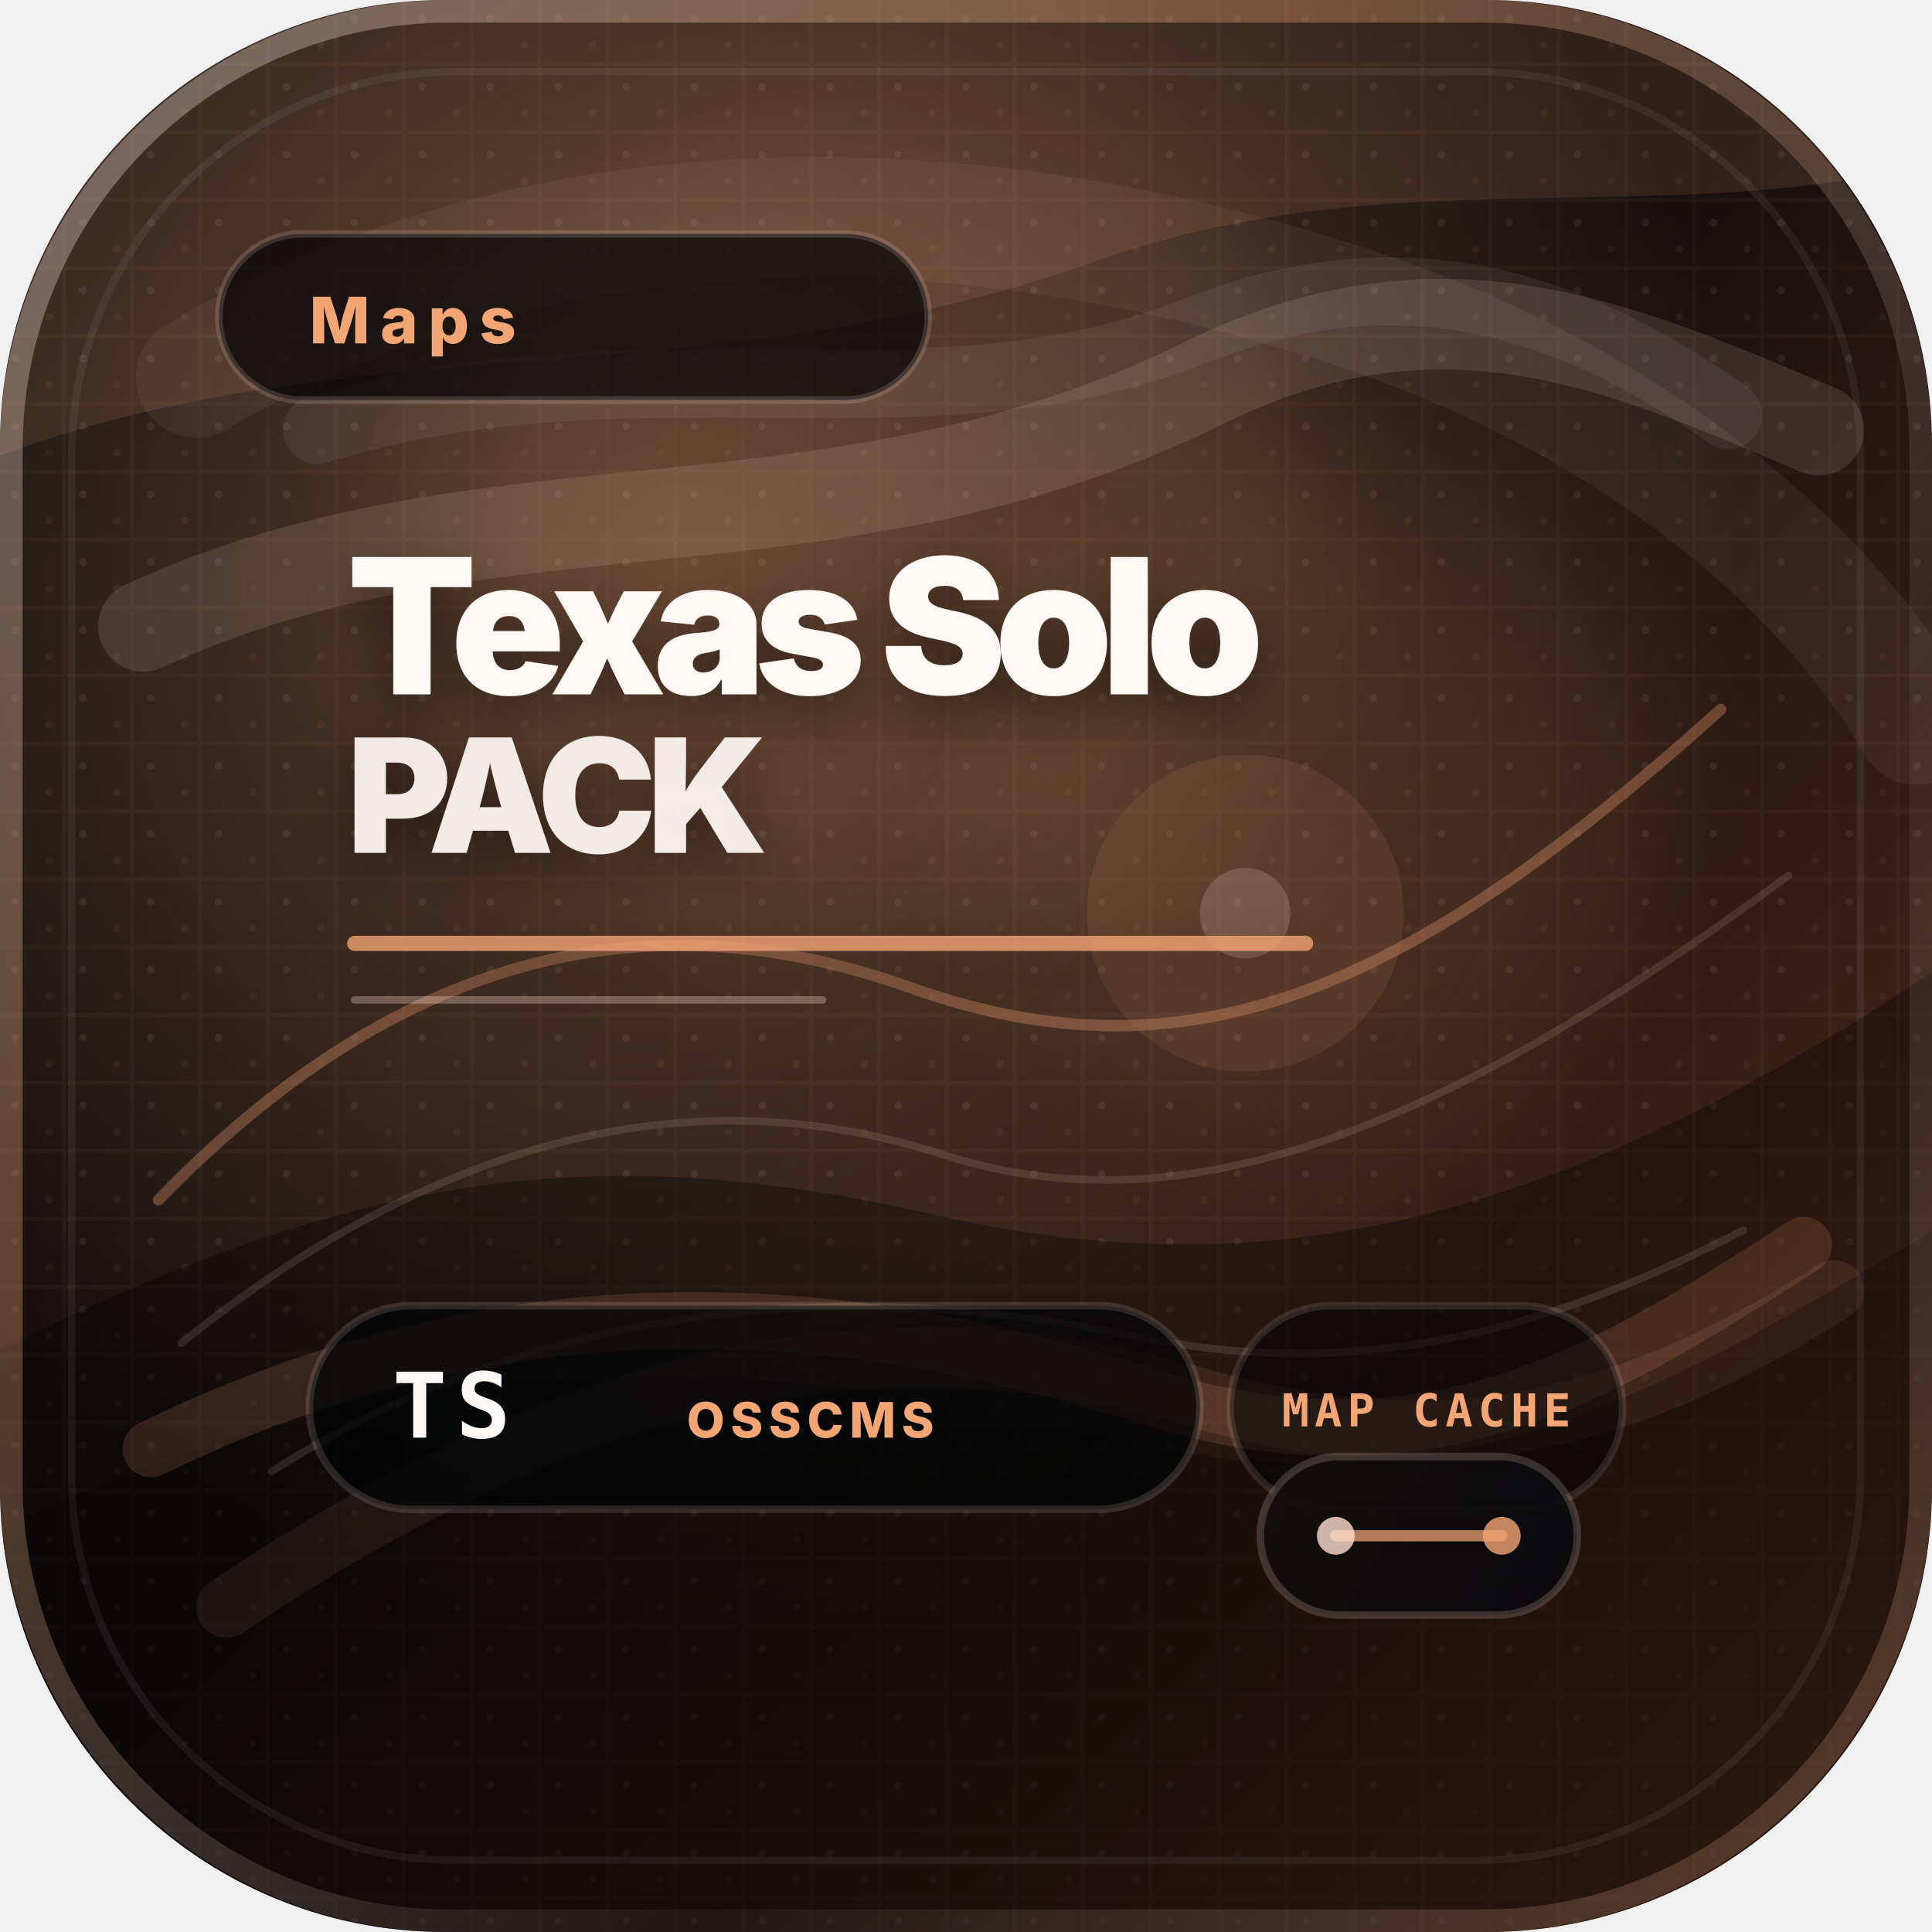
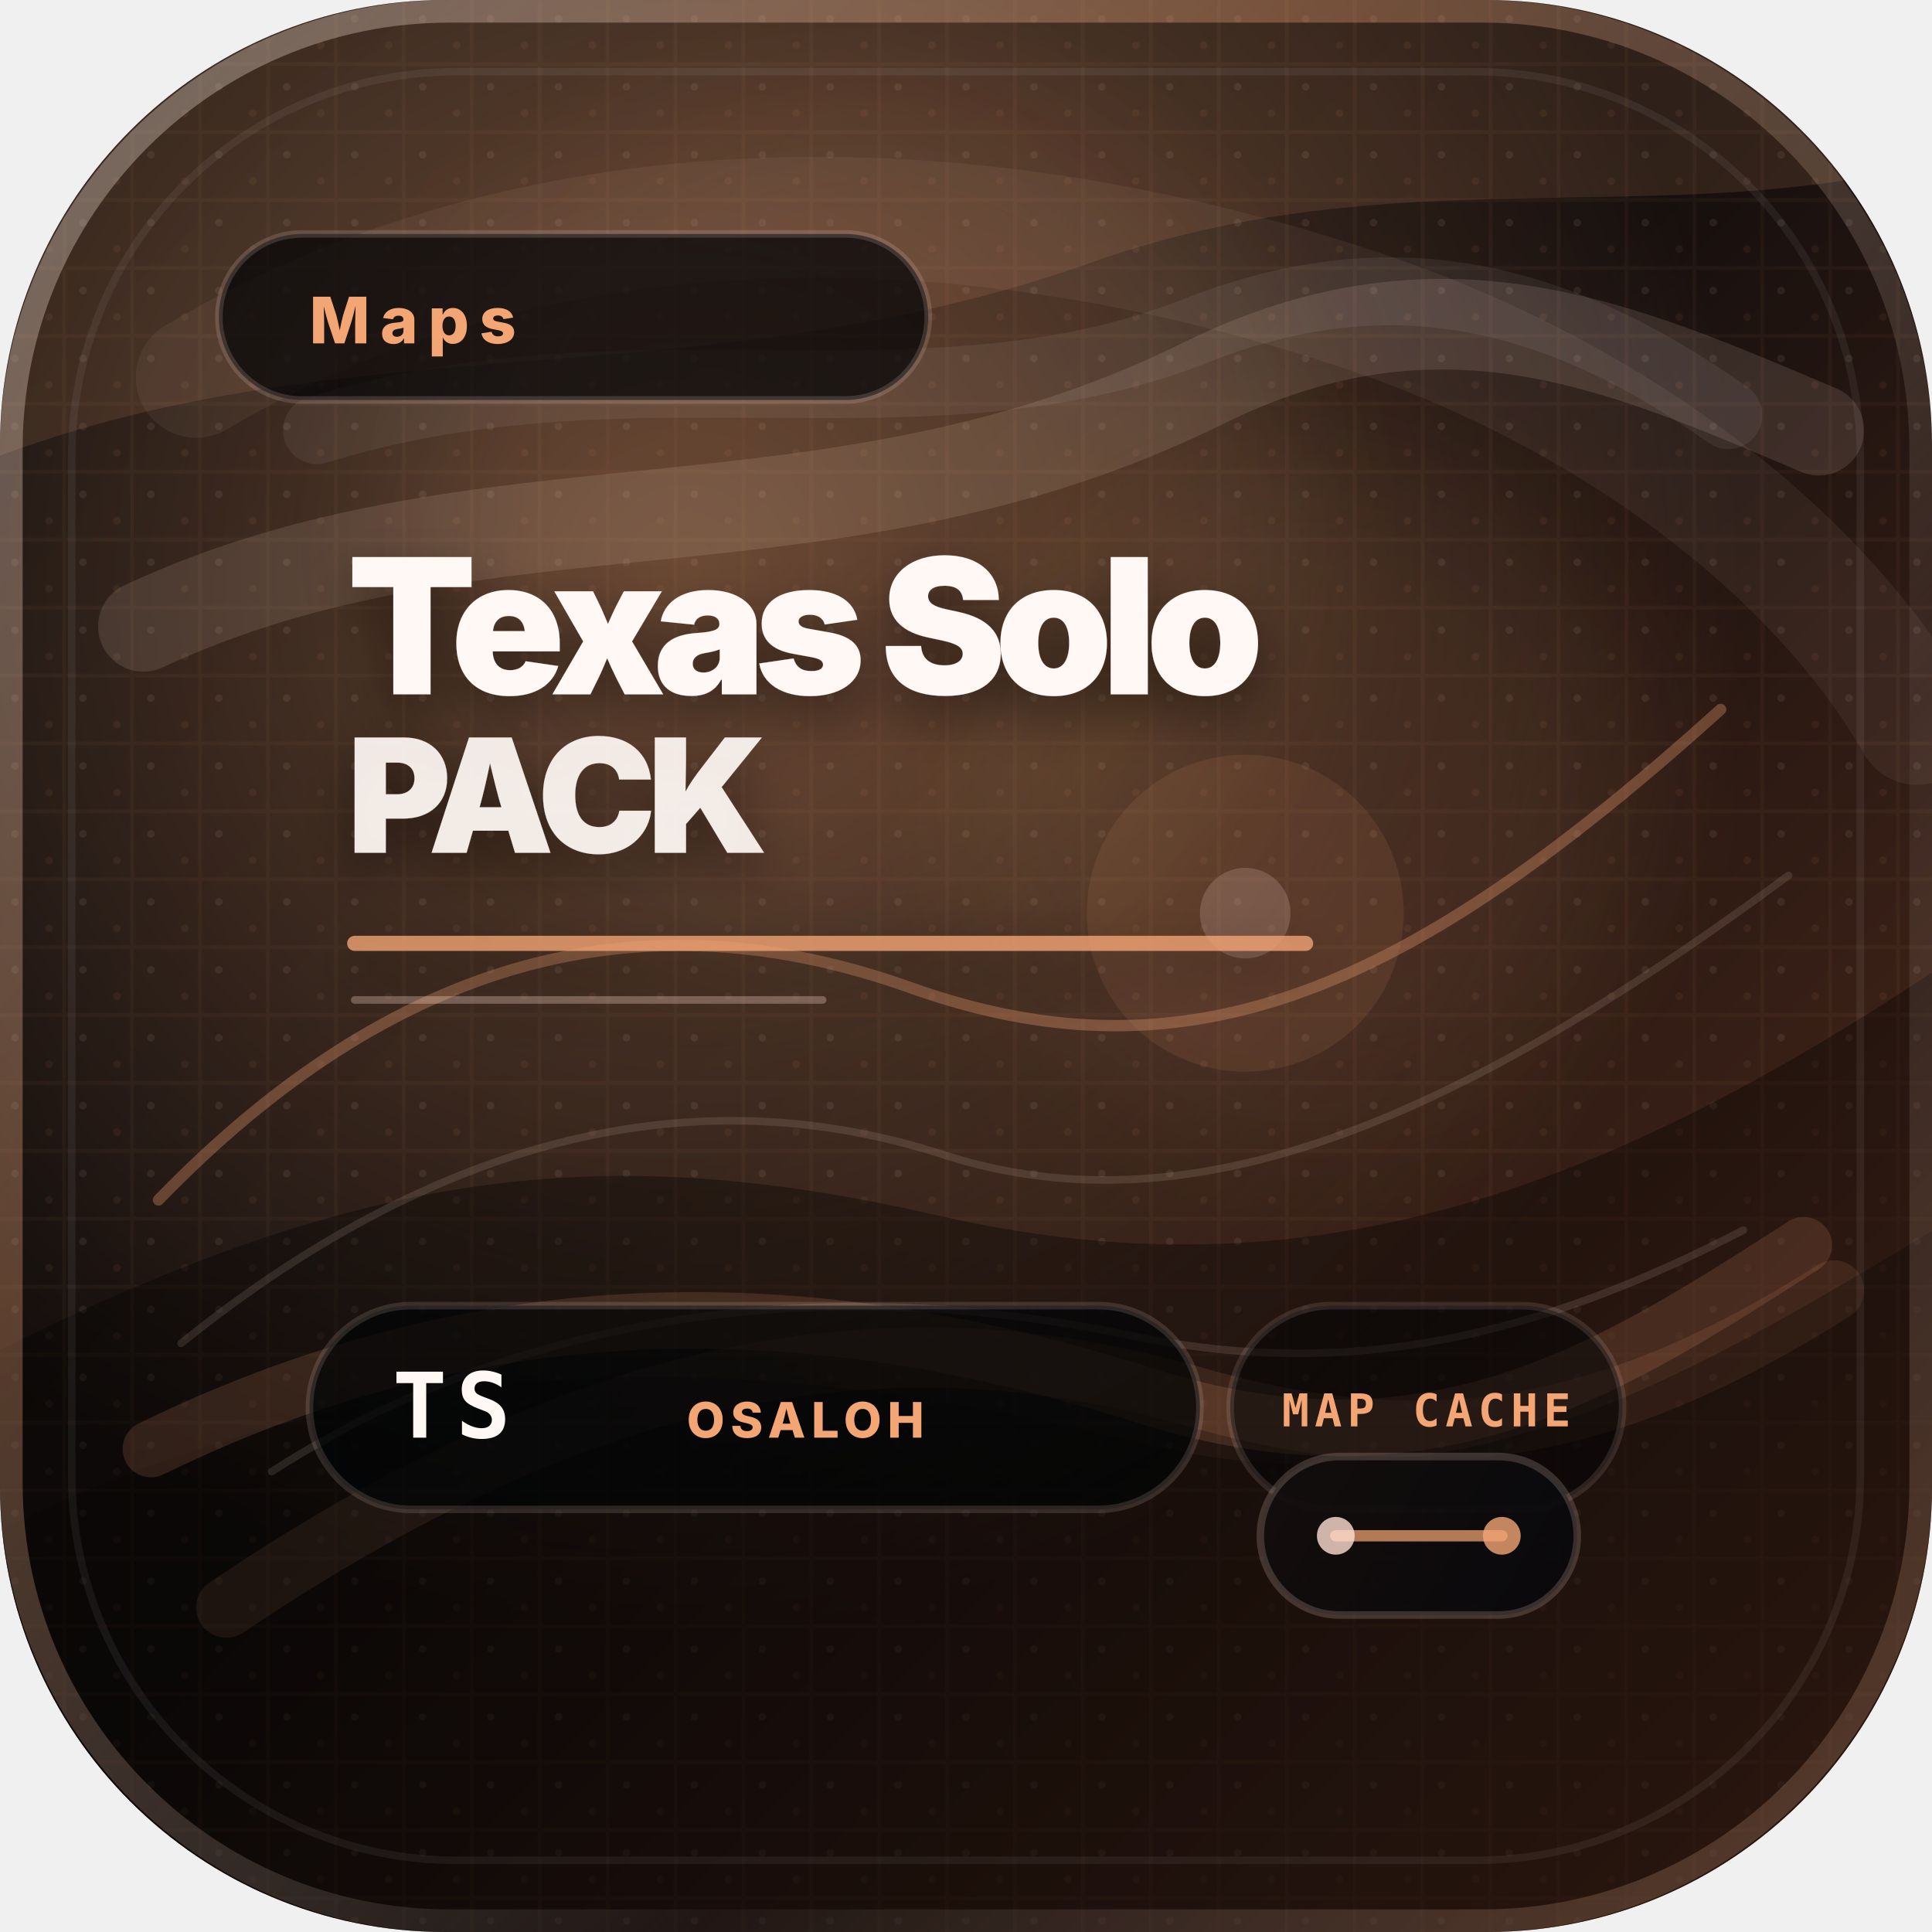
<svg xmlns="http://www.w3.org/2000/svg" width="512" height="512" viewBox="0 0 512 512" fill="none" role="img" aria-label="Texas Solo icon">
  <defs>
    <clipPath id="tileClip">
      <rect x="0" y="0" width="512" height="512" rx="118" />
    </clipPath>
    <linearGradient id="bg" x1="0" y1="0" x2="512" y2="512" gradientUnits="userSpaceOnUse">
      <stop stop-color="#020406" />
      <stop offset="0.48" stop-color="#160F0D" />
      <stop offset="1" stop-color="#5A3020" />
    </linearGradient>
    <linearGradient id="line" x1="128" y1="132" x2="394" y2="386" gradientUnits="userSpaceOnUse">
      <stop stop-color="#FFE0D1" />
      <stop offset="0.46" stop-color="#F3A574" />
      <stop offset="1" stop-color="#F3A574" />
    </linearGradient>
    <linearGradient id="rim" x1="0" y1="0" x2="512" y2="512" gradientUnits="userSpaceOnUse">
      <stop stop-color="#FFFFFF" stop-opacity="0.62" />
      <stop offset="0.34" stop-color="#F3A574" stop-opacity="0.66" />
      <stop offset="0.68" stop-color="#FFFFFF" stop-opacity="0.08" />
      <stop offset="1" stop-color="#F3A574" stop-opacity="0.5" />
    </linearGradient>
    <linearGradient id="badge" x1="326" y1="368" x2="434" y2="430" gradientUnits="userSpaceOnUse">
      <stop stop-color="#160F0D" />
      <stop offset="1" stop-color="#05070B" />
    </linearGradient>
    <linearGradient id="coverGlass" x1="84" y1="106" x2="428" y2="406" gradientUnits="userSpaceOnUse">
      <stop stop-color="#FFFFFF" stop-opacity="0.08" />
      <stop offset="0.46" stop-color="#F3A574" stop-opacity="0.025" />
      <stop offset="1" stop-color="#000000" stop-opacity="0.2" />
    </linearGradient>
    <radialGradient id="glow" cx="0" cy="0" r="1" gradientUnits="userSpaceOnUse" gradientTransform="translate(180 152) rotate(52) scale(282 282)">
      <stop stop-color="#F3A574" stop-opacity="0.36" />
      <stop offset="1" stop-color="#F3A574" stop-opacity="0" />
    </radialGradient>
    <pattern id="grain" width="18" height="18" patternUnits="userSpaceOnUse">
      <path d="M0 17H18M17 0V18" stroke="#F3A574" stroke-opacity="0.08" stroke-width="1" />
      <circle cx="4" cy="5" r="1" fill="#FFE0D1" fill-opacity="0.14" />
      <circle cx="13" cy="12" r="1" fill="#F3A574" fill-opacity="0.12" />
    </pattern>
    <filter id="glyphGlow" x="-40%" y="-40%" width="180%" height="180%" color-interpolation-filters="sRGB">
      <feDropShadow dx="0" dy="0" stdDeviation="8" flood-color="#F3A574" flood-opacity="0.42" />
      <feDropShadow dx="0" dy="16" stdDeviation="18" flood-color="#000000" flood-opacity="0.36" />
    </filter>
    <filter id="softBlur" x="-30%" y="-30%" width="160%" height="160%">
      <feGaussianBlur stdDeviation="18" />
    </filter>
    <filter id="titleLift" x="-20%" y="-20%" width="140%" height="140%">
      <feDropShadow dx="0" dy="6" stdDeviation="7" flood-color="#000000" flood-opacity="0.45" />
    </filter>
  </defs>
  <g clip-path="url(#tileClip)">
    <rect width="512" height="512" fill="url(#bg)" />
    <rect width="512" height="512" fill="url(#glow)" />
    <rect width="512" height="512" fill="url(#grain)" opacity="0.55" />
    <path d="M-20 368C86 312 152 300 248 322C344 344 424 320 532 244V532H-20V368Z" fill="#000000" opacity="0.34" />
    <path d="M52 100C140 48 252 46 360 82C432 106 484 150 508 192" stroke="#FFE0D1" stroke-width="32" stroke-linecap="round" opacity="0.06" />
    <path d="M60 426C152 364 232 346 316 370C378 388 426 380 486 342" stroke="#F3A574" stroke-width="16" stroke-linecap="round" opacity="0.11" />
    <g opacity="0.94">
      <path d="M-34 136C72 80 174 110 288 70C382 36 462 70 550 30V-30H-34V136Z" fill="#F3A574" fill-opacity="0.13" />
      <path d="M-28 420C86 356 186 354 300 382C398 406 462 354 540 310V552H-28V420Z" fill="#000000" fill-opacity="0.27" />
      <path d="M38 166C128 124 220 150 318 102C382 70 430 92 482 114" fill="none" stroke="#FFE0D1" stroke-opacity="0.13" stroke-width="24" stroke-linecap="round" />
      <path d="M40 384C134 338 222 344 304 370C380 394 428 362 478 330" fill="none" stroke="#F3A574" stroke-opacity="0.16" stroke-width="15" stroke-linecap="round" />
      <circle cx="228" cy="138" r="116" fill="#F3A574" fill-opacity="0.08" filter="url(#softBlur)" />
      <circle cx="346" cy="210" r="88" fill="#F3A574" fill-opacity="0.08" filter="url(#softBlur)" />
      <path d="M84 114C168 88 244 116 316 88C366 68 410 76 458 110" fill="none" stroke="#FFFFFF" stroke-opacity="0.07" stroke-width="18" stroke-linecap="round" />
    </g>
    <g opacity="0.76">
      <path d="M42 318C104 254 170 236 242 262C316 288 374 262 456 188" fill="none" stroke="#F3A574" stroke-opacity="0.42" stroke-width="3" stroke-linecap="round" />
      <path d="M48 356C120 298 188 286 250 306C318 328 390 294 474 232" fill="none" stroke="#FFE0D1" stroke-opacity="0.16" stroke-width="2" stroke-linecap="round" />
      <path d="M72 390C134 350 214 336 300 354C358 366 408 354 462 326" fill="none" stroke="#FFE0D1" stroke-opacity="0.16" stroke-width="2" stroke-linecap="round" />
      <circle cx="330" cy="242" r="42" fill="#F3A574" fill-opacity="0.13" />
      <circle cx="330" cy="242" r="12" fill="#FFE0D1" fill-opacity="0.24" />
    </g>
    <g filter="url(#titleLift)">
      <text x="92" y="184" fill="#FFF8F4" font-family="Inter, SF Pro Display, Arial, sans-serif" font-size="50" font-weight="900" letter-spacing="-0.06em">Texas Solo</text>
      <text x="92" y="226" fill="#FFF8F4" fill-opacity="0.92" font-family="Inter, SF Pro Display, Arial, sans-serif" font-size="42" font-weight="900" letter-spacing="-0.055em">PACK</text>
      <path d="M94 250H346" stroke="#F3A574" stroke-width="4" stroke-linecap="round" opacity="0.78" />
      <path d="M94 265H218" stroke="#FFE0D1" stroke-width="2" stroke-linecap="round" opacity="0.28" />
    </g>
    <g>
      <rect x="82" y="346" width="236" height="54" rx="27" fill="#020406" fill-opacity="0.76" stroke="#FFE0D1" stroke-opacity="0.14" stroke-width="2" />
      <text x="104" y="381" fill="#FFF8F4" font-family="JetBrains Mono, SF Mono, monospace" font-size="24" font-weight="900" letter-spacing="0.1em">TS</text>
-       <text x="182" y="381" fill="#F3A574" font-family="Inter, SF Pro Display, Arial, sans-serif" font-size="13" font-weight="800" letter-spacing="0.12em">OSSCMS</text>
+       <text x="182" y="381" fill="#F3A574" font-family="Inter, SF Pro Display, Arial, sans-serif" font-size="13" font-weight="800" letter-spacing="0.12em">OSALOH</text>
      <rect x="326" y="346" width="104" height="54" rx="27" fill="#020406" fill-opacity="0.58" stroke="#FFE0D1" stroke-opacity="0.12" stroke-width="2" />
      <text x="378" y="378" text-anchor="middle" fill="#F3A574" font-family="JetBrains Mono, SF Mono, monospace" font-size="12" font-weight="800" letter-spacing="0.12em">MAP CACHE</text>
    </g>
    <rect x="58" y="62" width="188" height="44" rx="22" fill="#020406" fill-opacity="0.72" stroke="#FFE0D1" stroke-opacity="0.16" stroke-width="2" />
    <text x="82" y="91" fill="#F3A574" font-family="Inter, SF Pro Display, Arial, sans-serif" font-size="17" font-weight="800" letter-spacing="0.16em">Maps</text>
    <rect x="334" y="386" width="84" height="42" rx="21" fill="url(#badge)" fill-opacity="0.92" stroke="#FFE0D1" stroke-opacity="0.18" stroke-width="2" />
    <path d="M354 407H398" stroke="#F3A574" stroke-opacity="0.72" stroke-width="3" stroke-linecap="round" />
    <circle cx="354" cy="407" r="5" fill="#FFE0D1" opacity="0.8" />
    <circle cx="398" cy="407" r="5" fill="#F3A574" opacity="0.8" />
  </g>
  <rect x="3" y="3" width="506" height="506" rx="116" stroke="url(#rim)" stroke-opacity="0.5" stroke-width="6" />
  <rect x="19" y="19" width="474" height="474" rx="102" stroke="#FFFFFF" stroke-opacity="0.06" stroke-width="2" />
</svg>
